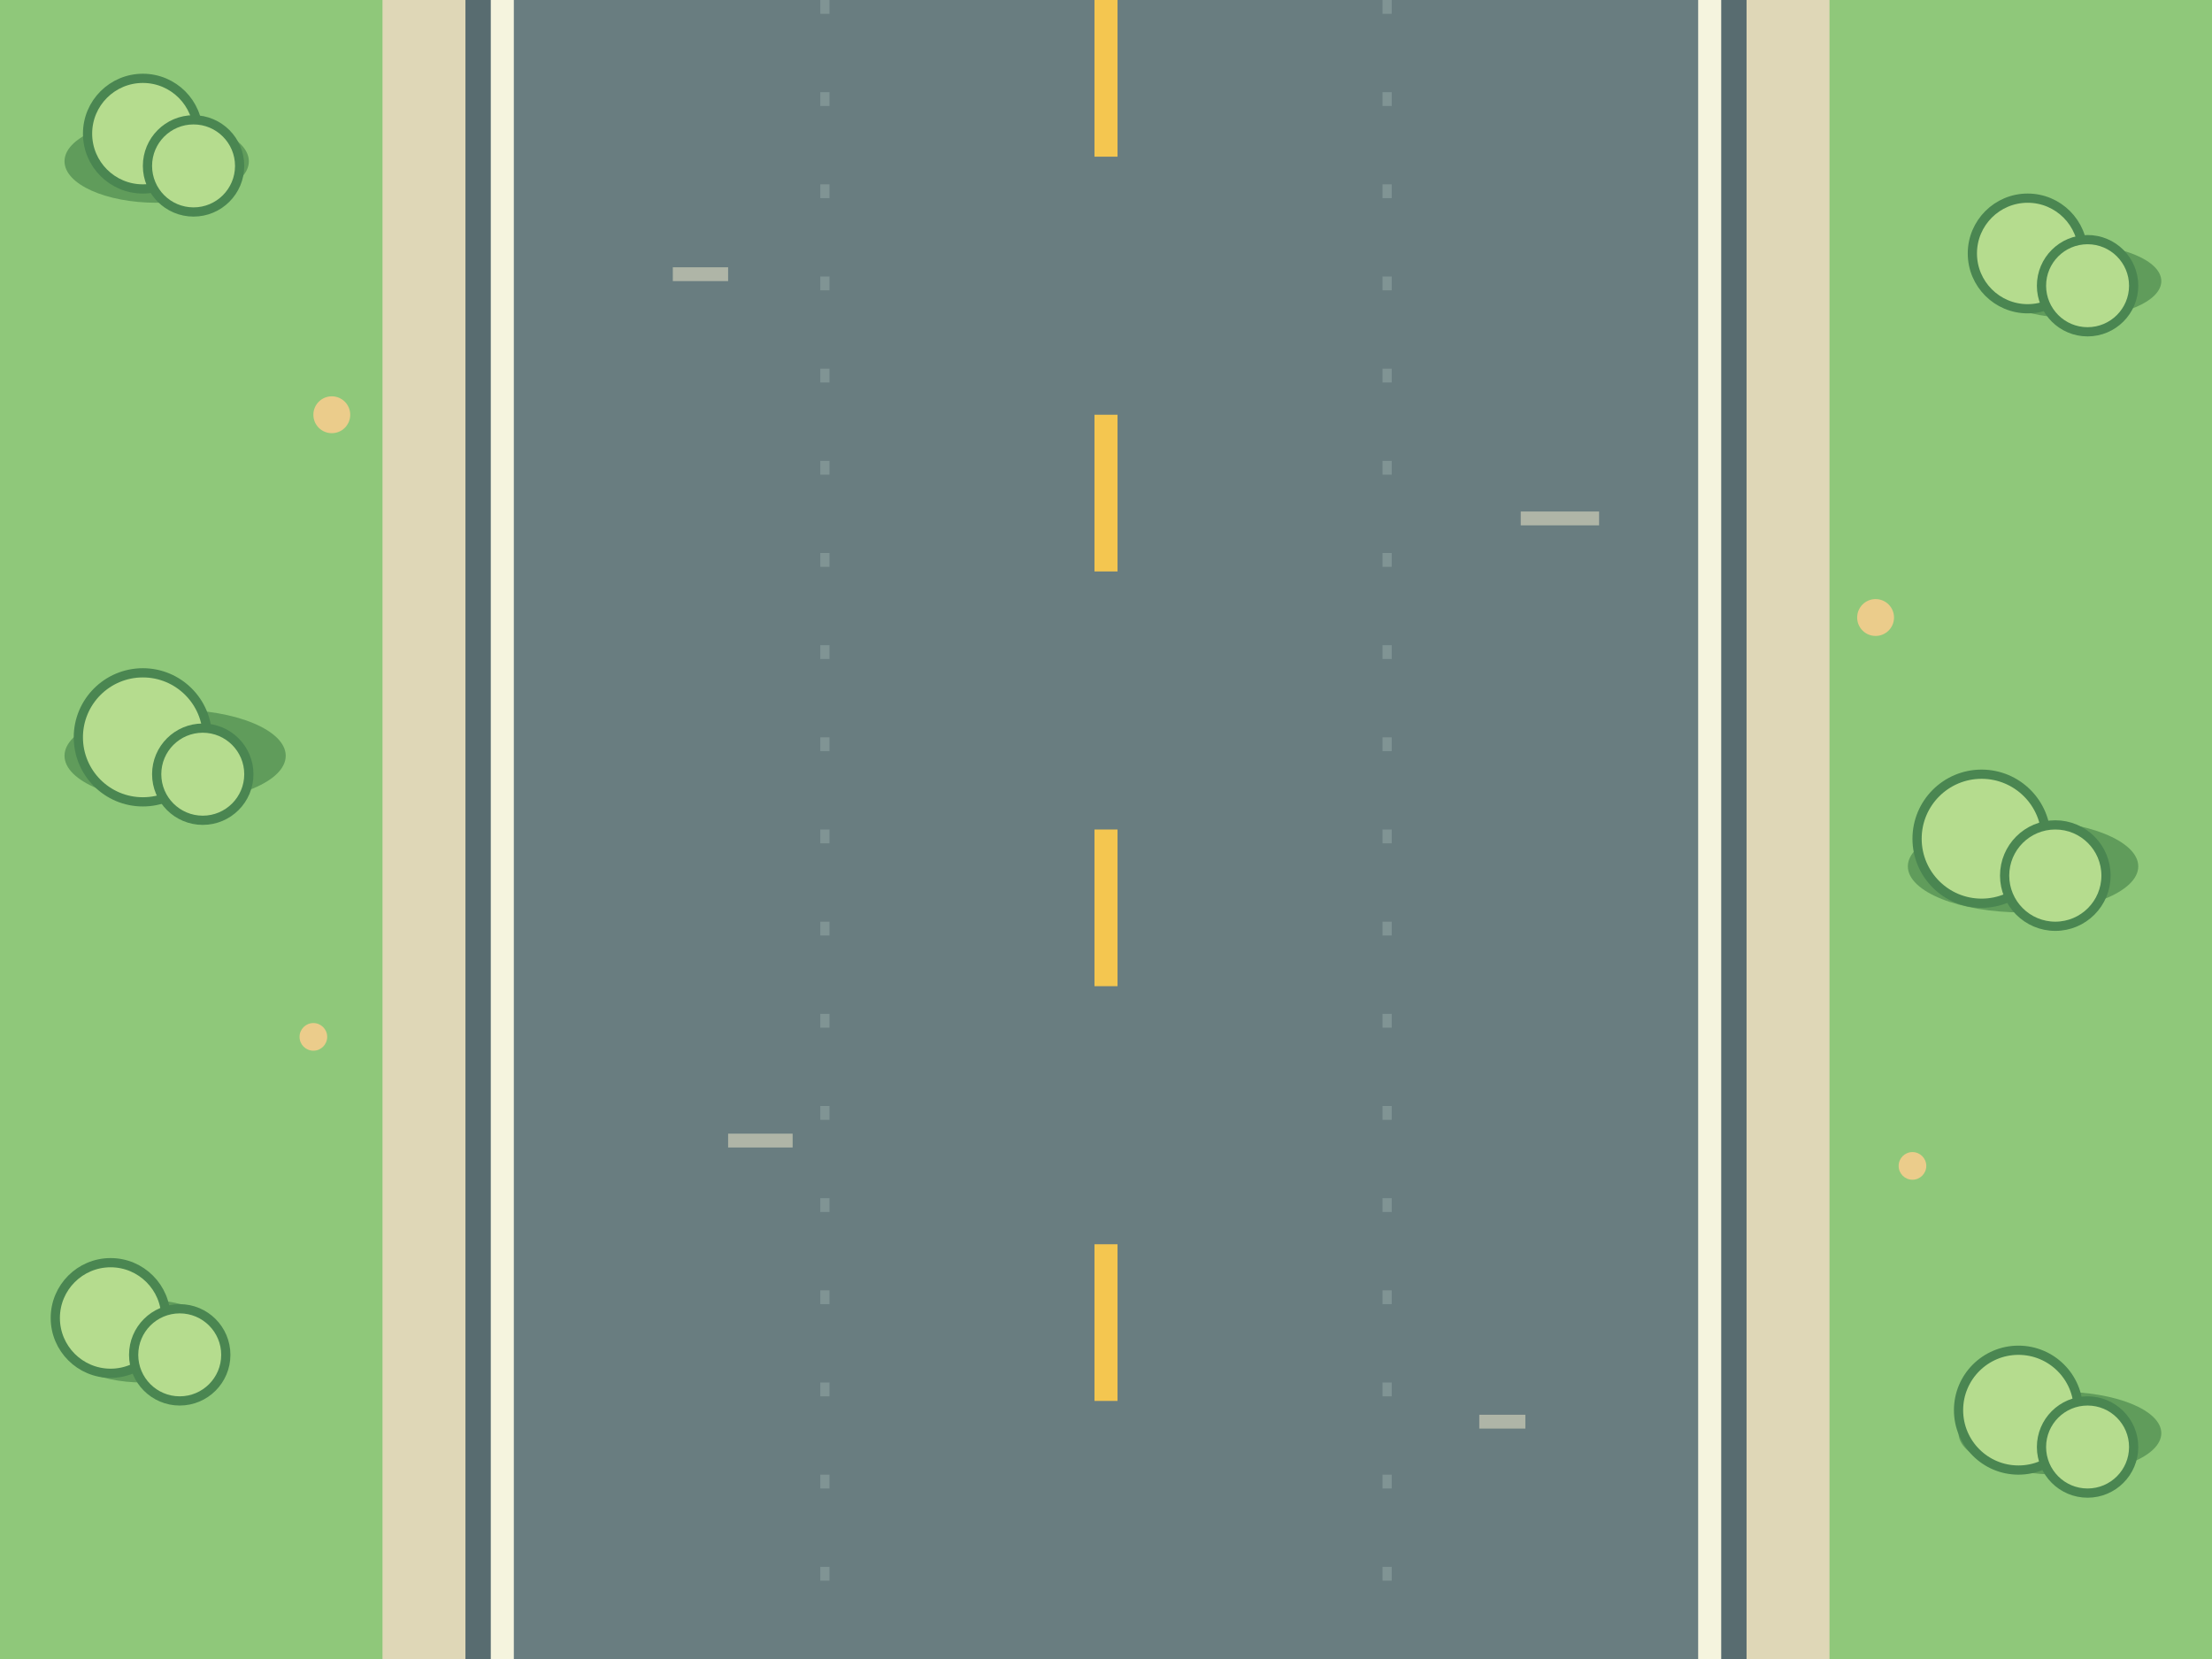
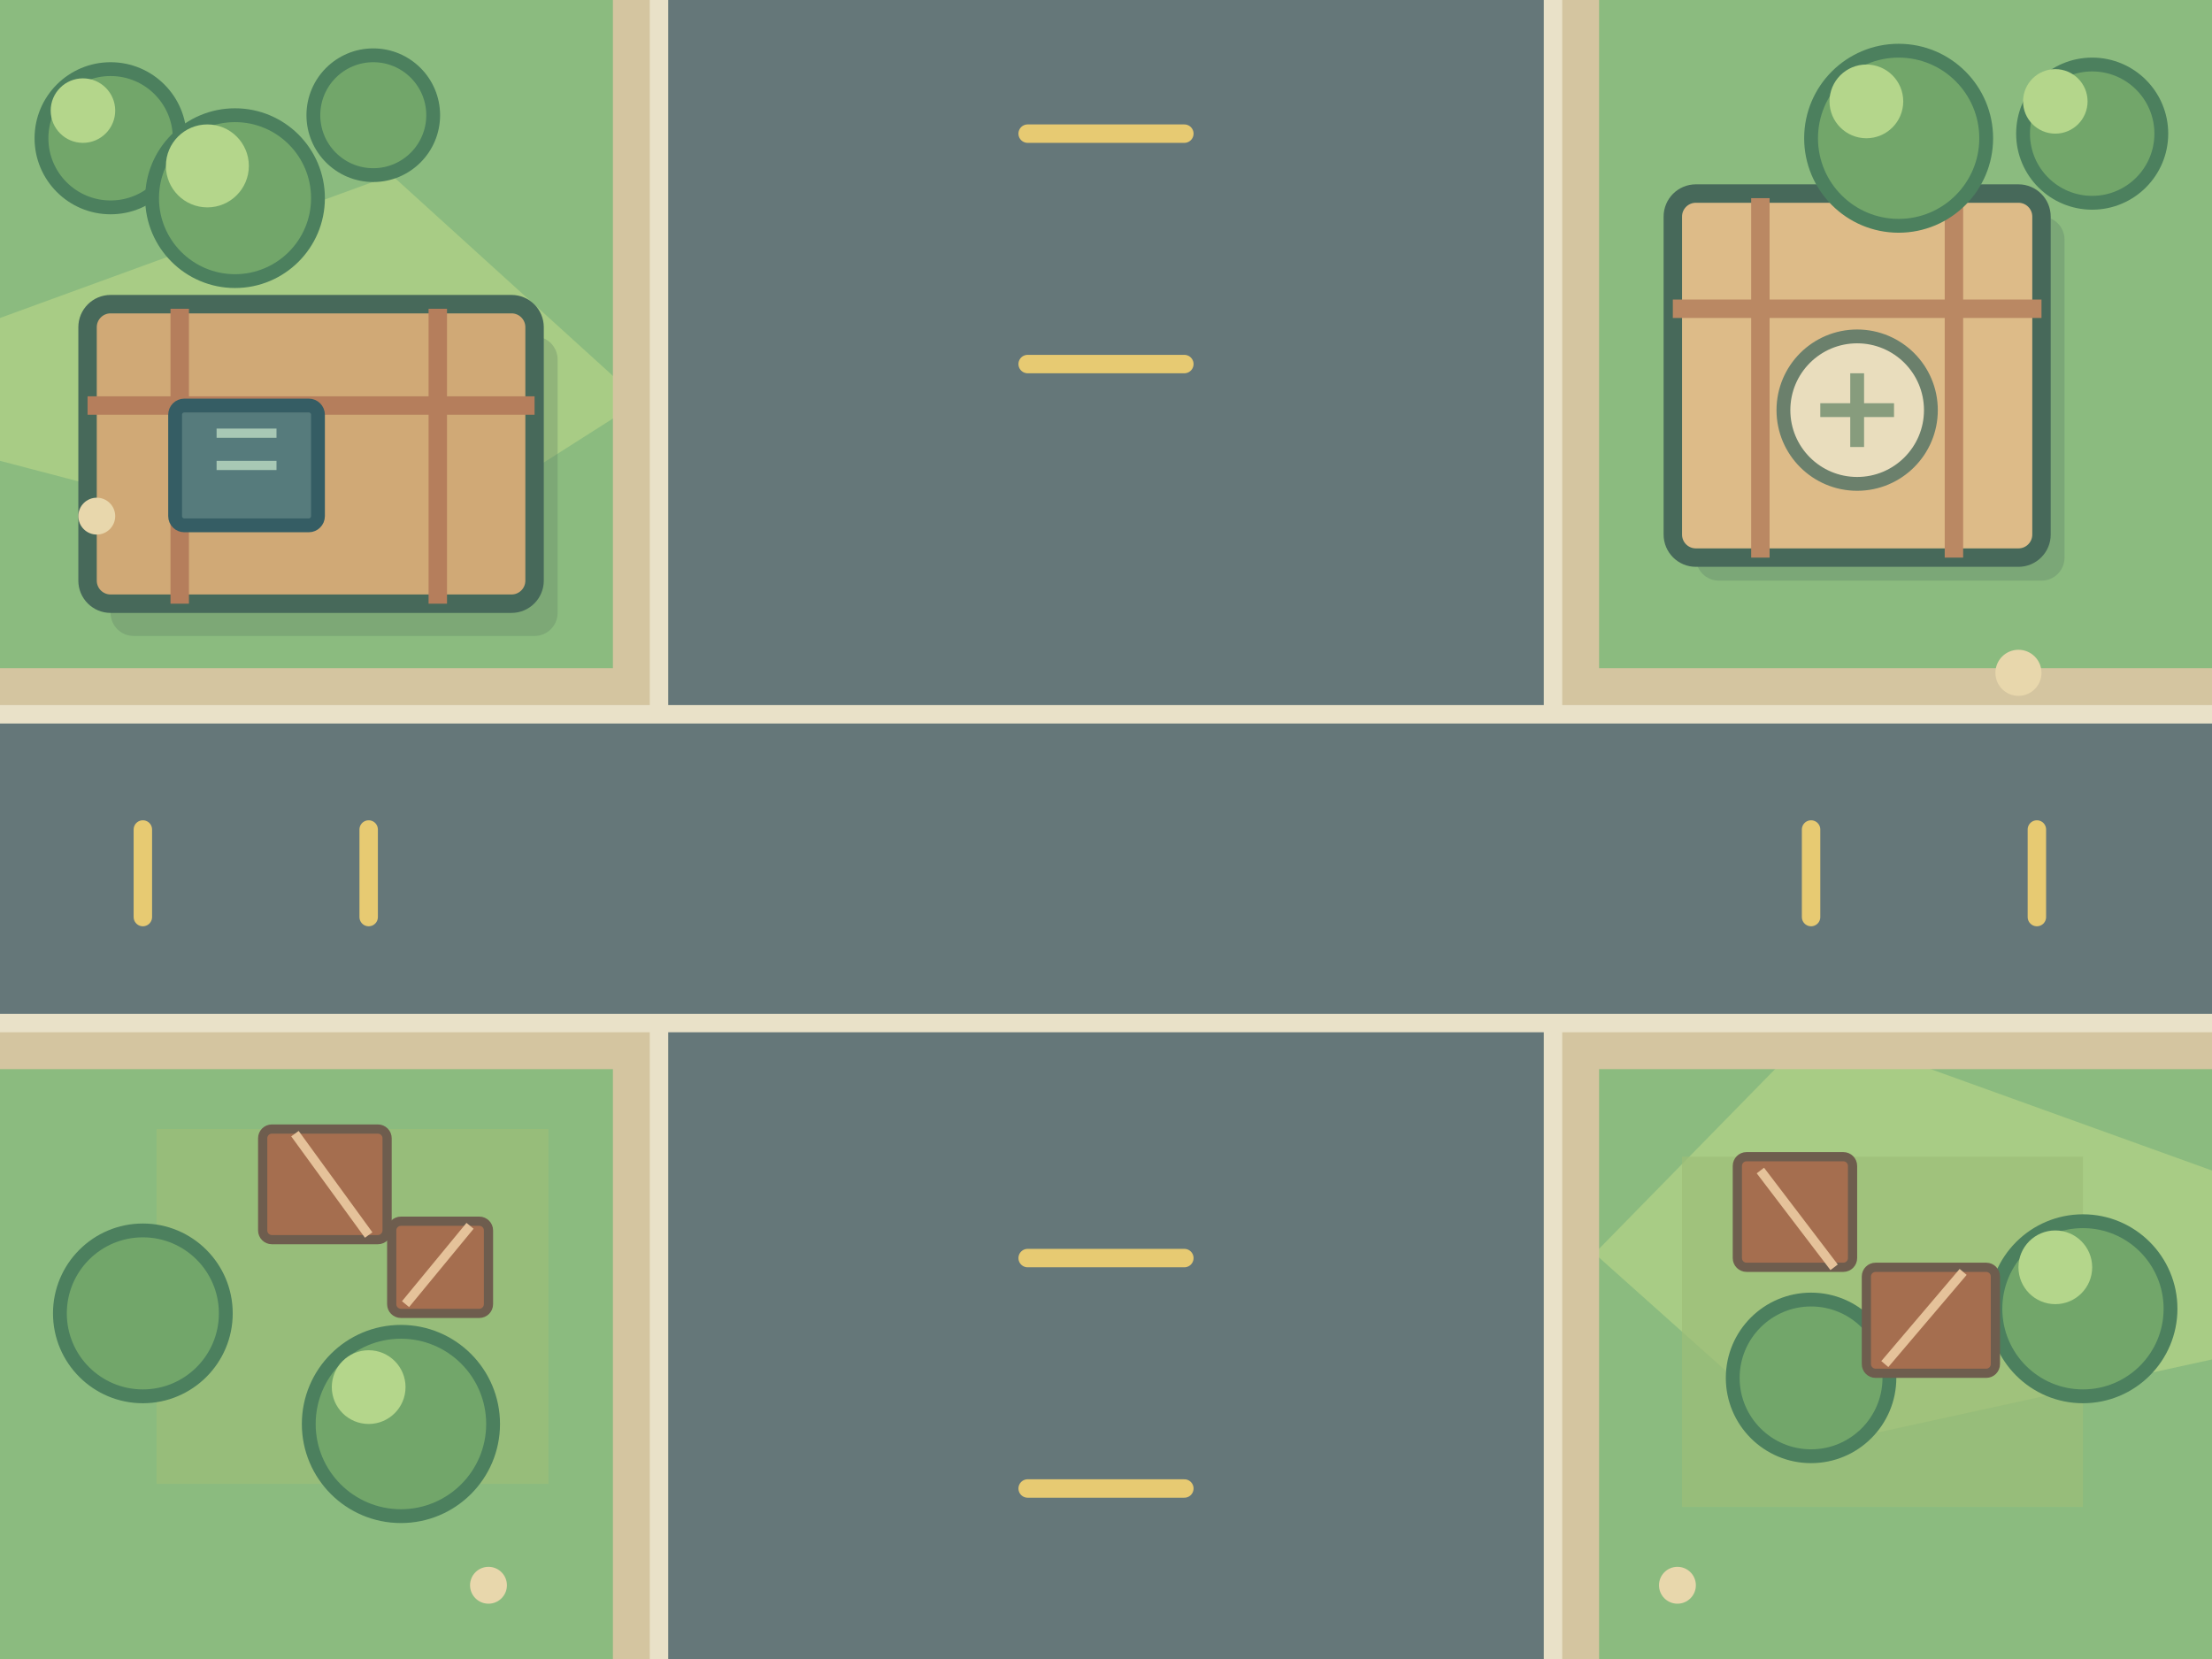
<svg xmlns="http://www.w3.org/2000/svg" width="480" height="360" viewBox="0 0 480 360">
-   <rect width="480" height="360" fill="#78ad67" />
-   <path d="M0 0h86v360H0zM394 0h86v360h-86z" fill="#8fc87a" />
-   <path d="M83 0h314v360H83z" fill="#dfd7b7" />
-   <path d="M101 0h278v360H101z" fill="#586c70" />
-   <path d="M107 0h266v360H107z" fill="#697d80" />
-   <path d="M109 0v360M371 0v360" stroke="#f5f4de" stroke-width="5" />
-   <path d="M240 0v360" stroke="#f4c650" stroke-width="5" stroke-dasharray="34 56" />
-   <path d="M179 0v360M301 0v360" stroke="#8fa3a2" stroke-width="2" stroke-dasharray="3 17" opacity=".6" />
-   <g fill="#609c5b">
-     <ellipse cx="34" cy="35" rx="20" ry="9" />
-     <ellipse cx="450" cy="61" rx="19" ry="8" />
-     <ellipse cx="38" cy="164" rx="24" ry="10" />
-     <ellipse cx="439" cy="188" rx="25" ry="10" />
-     <ellipse cx="31" cy="291" rx="18" ry="9" />
-     <ellipse cx="447" cy="311" rx="22" ry="9" />
+   <rect width="480" height="360" fill="#8bbb7f" />
+   <path d="M0 69 85 38l54 49-55 35-84-22ZM480 254l-86-31-48 49 47 42 87-19Z" fill="#a8cc85" />
+   <path d="M0 145h480v87H0zM133 0h214v360H133z" fill="#d4c5a0" />
+   <path d="M0 155h480v67H0zM143 0h194v360H143z" fill="#657779" />
+   <path d="M0 155h480M0 222h480M143 0v155M337 0v155M143 222v138M337 222v138" stroke="#e9e1c8" stroke-width="4" />
+   <path d="M223 29h34M223 79h34M223 273h34M223 323h34M31 180v19M80 180v19M393 180v19M442 180v19" stroke="#e7ca72" stroke-width="4" stroke-linecap="round" />
+   <rect x="24" y="73" width="97" height="65" rx="5" fill="#597c60" opacity=".3" />
+   <rect x="19" y="66" width="97" height="65" rx="5" fill="#d0a976" stroke="#47695a" stroke-width="4" />
+   <path d="M19 88h97M39 67v64M95 67v64" stroke="#b57e5c" stroke-width="4" />
+   <rect x="38" y="88" width="31" height="26" rx="2" fill="#567b7c" stroke="#355d64" stroke-width="3" />
+   <path d="M47 94h13m-13 7h13" stroke="#a8c8b5" stroke-width="2" />
+   <rect x="368" y="47" width="80" height="79" rx="5" fill="#547963" opacity=".3" />
+   <rect x="363" y="42" width="80" height="79" rx="5" fill="#ddbb88" stroke="#47695a" stroke-width="4" />
+   <path d="M363 67h80M382 43v78M424 43v78" stroke="#ba8863" stroke-width="4" />
+   <circle cx="403" cy="89" r="16" fill="#e9ddbd" stroke="#6b806c" stroke-width="3" />
+   <path d="M395 89h16M403 81v16" stroke="#879c7d" stroke-width="3" />
+   <path d="M34 245h85v77H34zM365 251h87v76h-87z" fill="#9dbe77" opacity=".7" />
+   <g fill="#72a66a" stroke="#4c805e" stroke-width="3">
+     <circle cx="24" cy="30" r="15" />
+     <circle cx="51" cy="43" r="18" />
+     <circle cx="81" cy="25" r="13" />
+     <circle cx="412" cy="30" r="19" />
+     <circle cx="454" cy="29" r="15" />
+     <circle cx="31" cy="285" r="18" />
+     <circle cx="87" cy="309" r="20" />
+     <circle cx="393" cy="299" r="17" />
+     <circle cx="452" cy="284" r="19" />
  </g>
-   <g fill="#b5dc8e" stroke="#4a8651" stroke-width="2">
-     <circle cx="31" cy="29" r="12" />
-     <circle cx="42" cy="36" r="10" />
-     <circle cx="440" cy="55" r="12" />
-     <circle cx="453" cy="62" r="10" />
-     <circle cx="31" cy="160" r="14" />
-     <circle cx="44" cy="168" r="10" />
-     <circle cx="430" cy="182" r="14" />
-     <circle cx="446" cy="190" r="11" />
-     <circle cx="24" cy="286" r="12" />
-     <circle cx="39" cy="294" r="10" />
-     <circle cx="438" cy="306" r="13" />
-     <circle cx="453" cy="314" r="10" />
+   <g fill="#b4d68b">
+     <circle cx="18" cy="24" r="7" />
+     <circle cx="45" cy="36" r="9" />
+     <circle cx="405" cy="22" r="8" />
+     <circle cx="446" cy="22" r="7" />
+     <circle cx="80" cy="301" r="8" />
+     <circle cx="446" cy="275" r="8" />
  </g>
-   <g fill="#ebcc8b">
-     <circle cx="72" cy="90" r="4" />
-     <circle cx="407" cy="134" r="4" />
-     <circle cx="68" cy="225" r="3" />
-     <circle cx="415" cy="253" r="3" />
+   <g fill="#a56e4f" stroke="#6e5d4e" stroke-width="2">
+     <rect x="57" y="245" width="27" height="24" rx="2" />
+     <rect x="85" y="265" width="21" height="20" rx="2" />
+     <rect x="377" y="251" width="25" height="24" rx="2" />
+     <rect x="405" y="275" width="28" height="23" rx="2" />
  </g>
-   <g fill="#f5eece" opacity=".5">
-     <path d="M146 58h12v3h-12zM330 111h17v3h-17zM158 246h14v3h-14zM321 307h10v3h-10z" />
+   <path d="m64 246 16 22m22-2-14 17m294-29 16 21m28 1-17 20" stroke="#e5c29a" stroke-width="2" />
+   <g fill="#e8d7ac">
+     <circle cx="21" cy="112" r="4" />
+     <circle cx="438" cy="146" r="5" />
+     <circle cx="106" cy="344" r="4" />
+     <circle cx="364" cy="344" r="4" />
  </g>
</svg>
